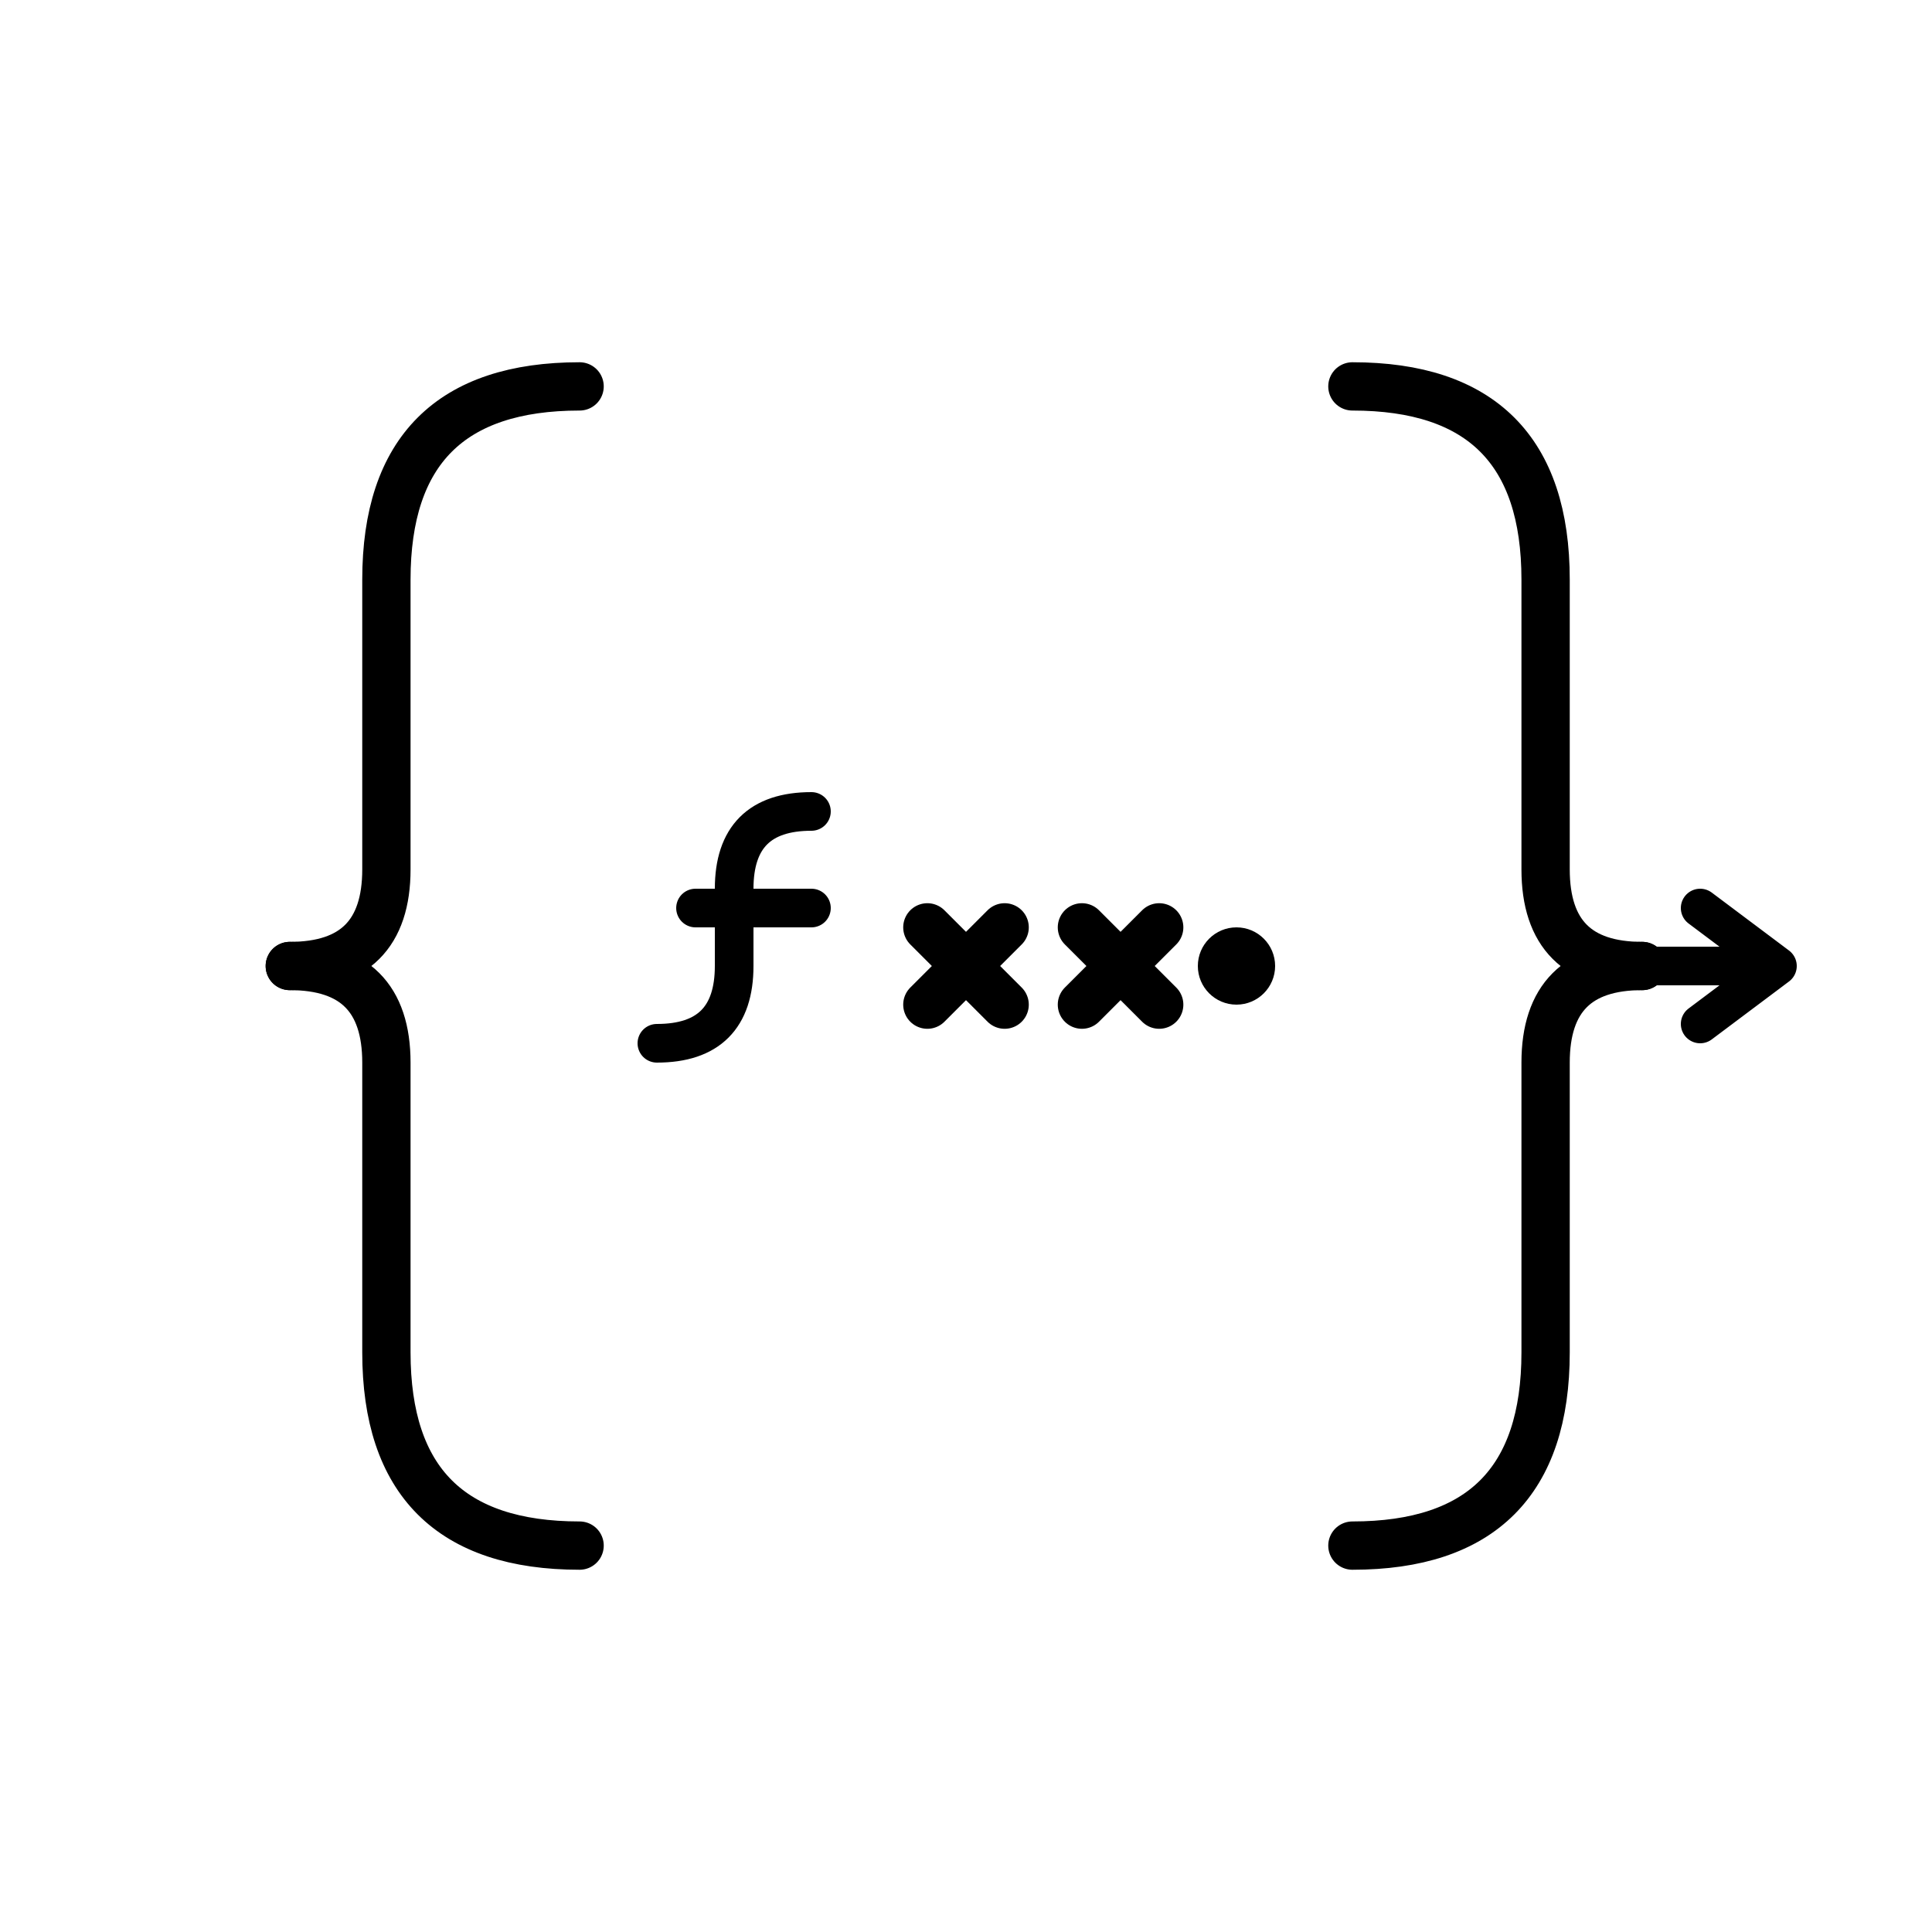
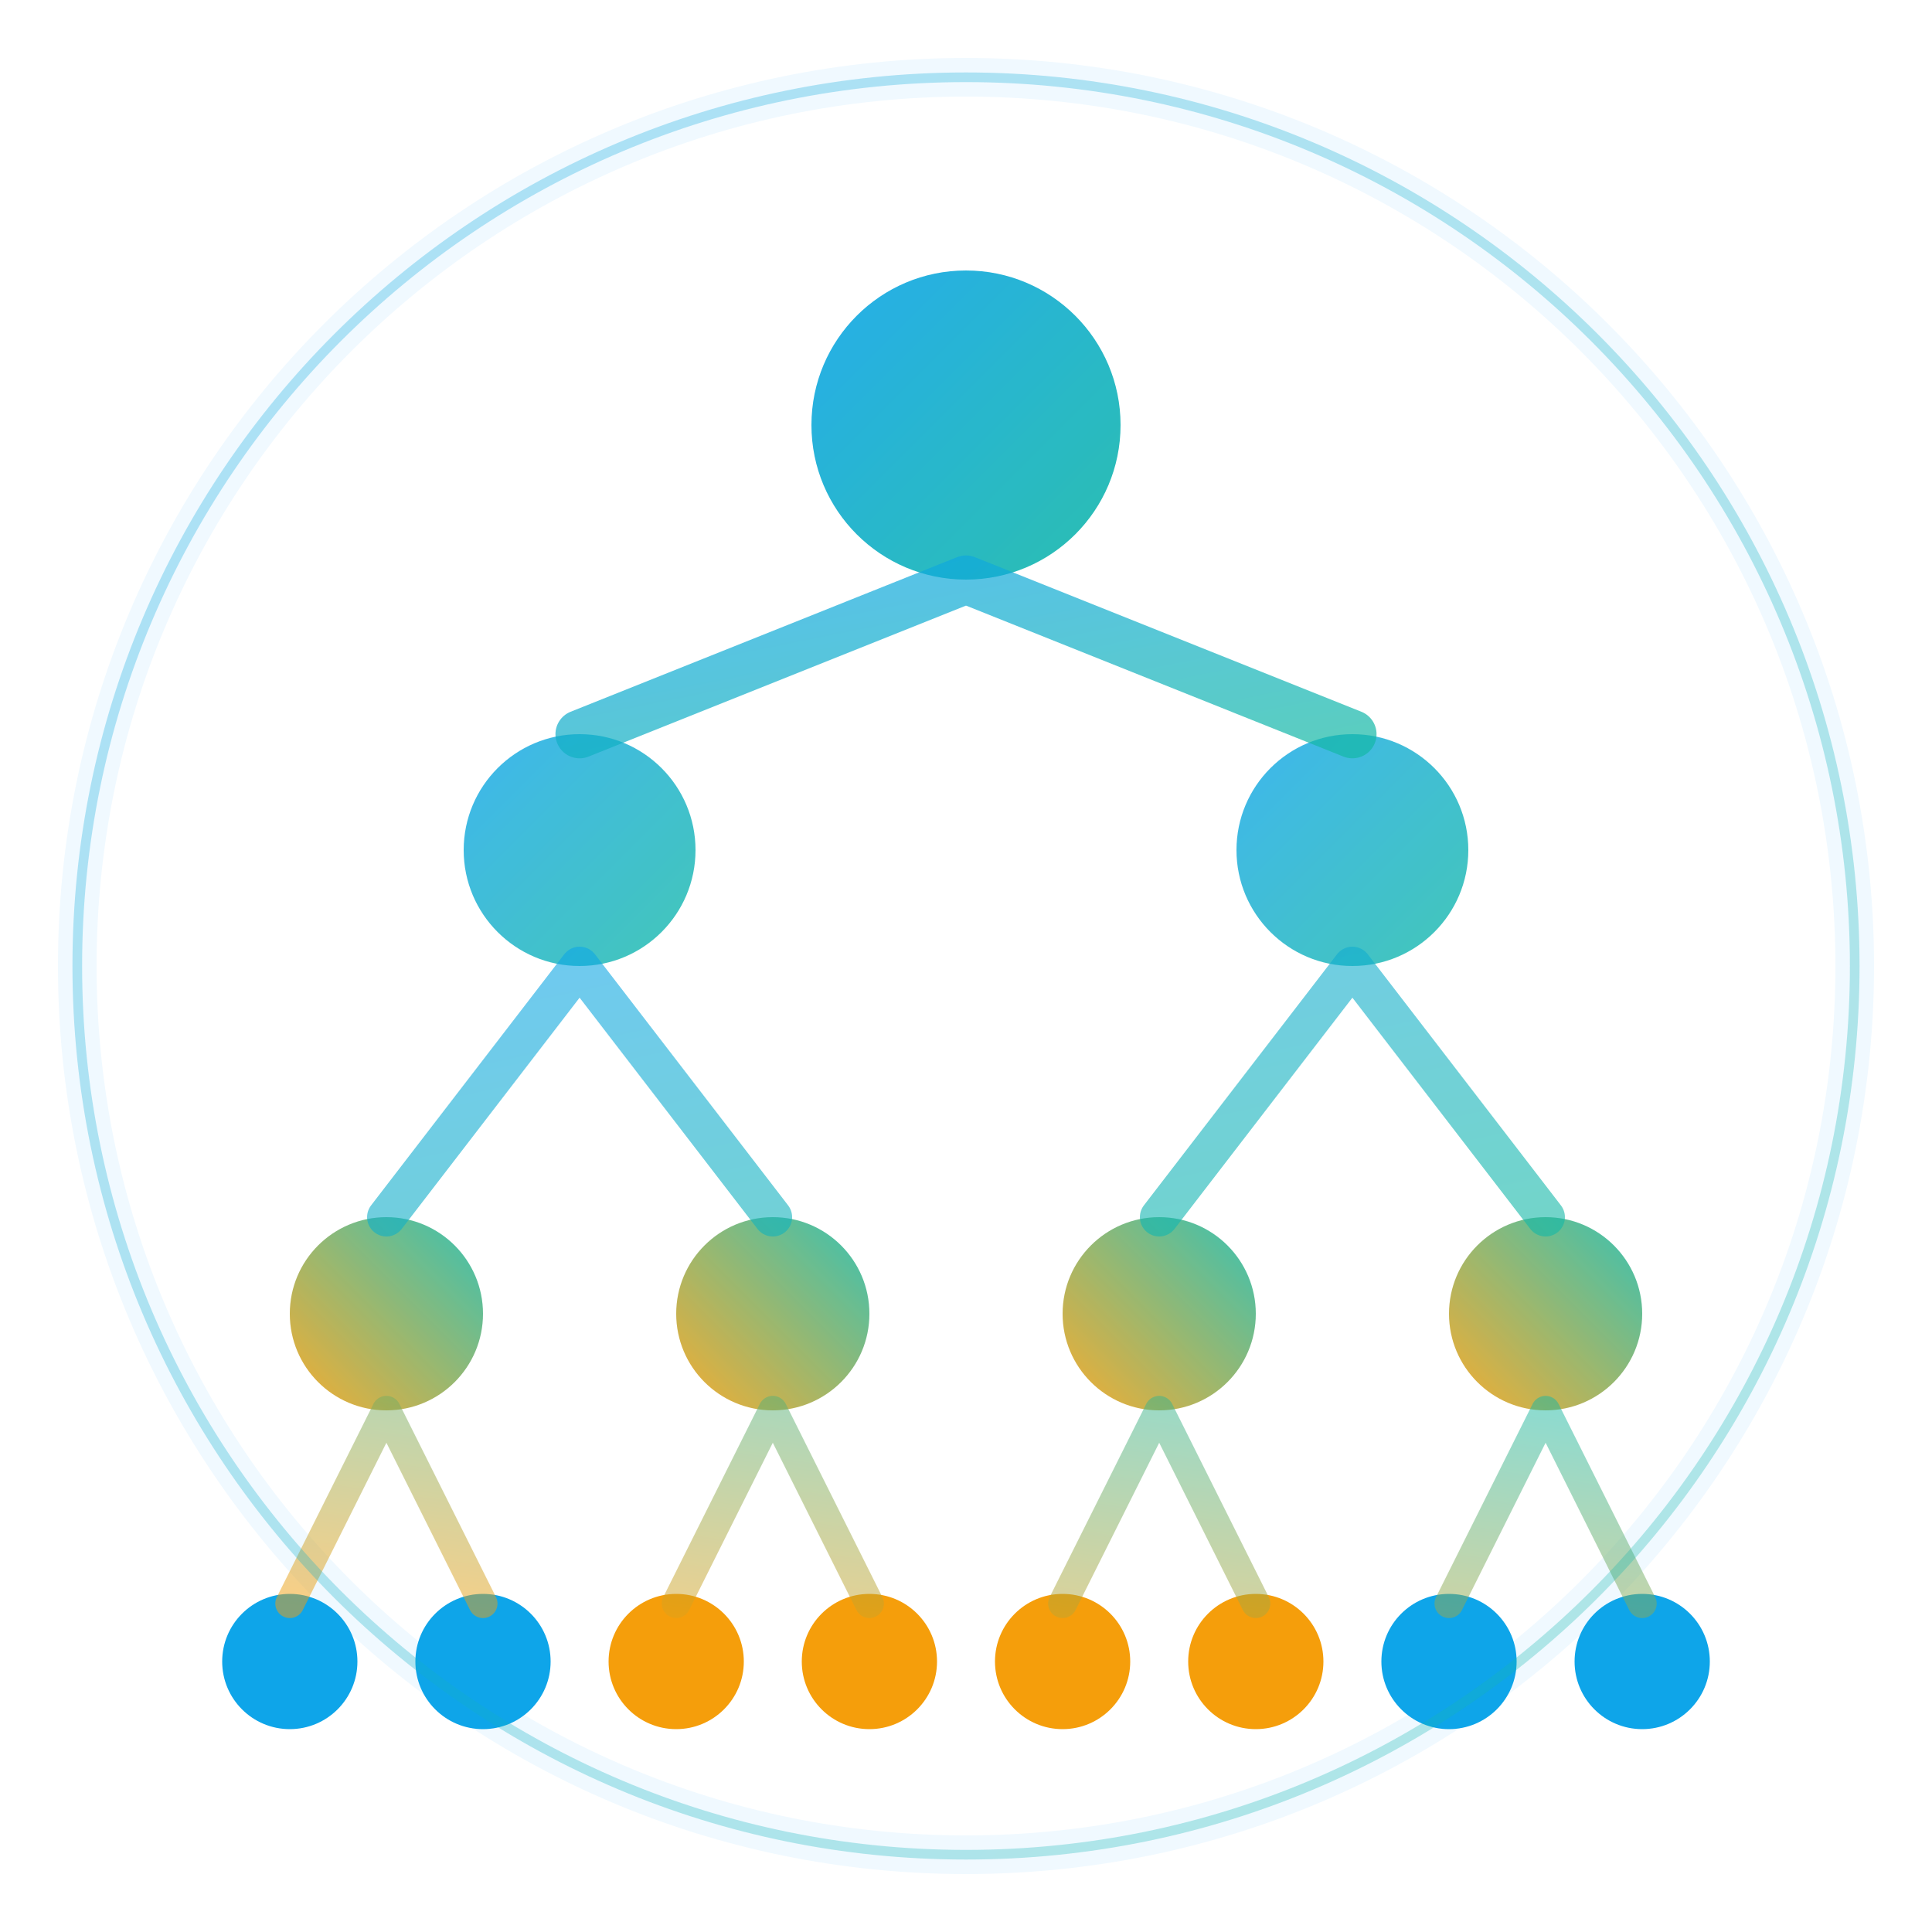
- <svg xmlns="http://www.w3.org/2000/svg" viewBox="0 0 100 100" fill="none" stroke="currentColor" stroke-width="2.5" stroke-linecap="round" stroke-linejoin="round">
-   <path d="M30 20 Q20 20 20 30 L20 45 Q20 50 15 50" />
-   <path d="M30 80 Q20 80 20 70 L20 55 Q20 50 15 50" />
-   <path d="M70 20 Q80 20 80 30 L80 45 Q80 50 85 50" />
-   <path d="M70 80 Q80 80 80 70 L80 55 Q80 50 85 50" />
-   <path d="M42 42 Q38 42 38 46 L38 50 Q38 54 34 54" stroke-width="2" />
-   <path d="M36 47 L42 47" stroke-width="2" />
-   <path d="M48 48 L52 52 M52 48 L48 52" stroke-width="2.5" />
-   <path d="M56 48 L60 52 M60 48 L56 52" stroke-width="2.5" />
-   <circle cx="64" cy="50" r="2" fill="currentColor" stroke="none" />
-   <path d="M85 50 L92 50 M88 47 L92 50 L88 53" stroke-width="2" />
+ <svg xmlns="http://www.w3.org/2000/svg" viewBox="0 0 100 100">
+   <defs>
+     <linearGradient id="v1-grad" x1="0%" y1="0%" x2="100%" y2="100%">
+       <stop offset="0%" stop-color="#0EA5E9" />
+       <stop offset="100%" stop-color="#14B8A6" />
+     </linearGradient>
+     <linearGradient id="v1-grad2" x1="0%" y1="100%" x2="100%" y2="0%">
+       <stop offset="0%" stop-color="#F59E0B" />
+       <stop offset="100%" stop-color="#14B8A6" />
+     </linearGradient>
+   </defs>
+   <circle cx="50" cy="50" r="46" fill="none" stroke="#F0F9FF" stroke-width="2" />
+   <circle cx="50" cy="22" r="8" fill="url(#v1-grad)" opacity="0.9" />
+   <circle cx="30" cy="44" r="6" fill="url(#v1-grad)" opacity="0.8" />
+   <circle cx="70" cy="44" r="6" fill="url(#v1-grad)" opacity="0.8" />
+   <circle cx="20" cy="68" r="5" fill="url(#v1-grad2)" opacity="0.85" />
+   <circle cx="40" cy="68" r="5" fill="url(#v1-grad2)" opacity="0.85" />
+   <circle cx="60" cy="68" r="5" fill="url(#v1-grad2)" opacity="0.85" />
+   <circle cx="80" cy="68" r="5" fill="url(#v1-grad2)" opacity="0.85" />
+   <circle cx="15" cy="86" r="3.5" fill="#0EA5E9" />
+   <circle cx="25" cy="86" r="3.5" fill="#0EA5E9" />
+   <circle cx="35" cy="86" r="3.5" fill="#F59E0B" />
+   <circle cx="45" cy="86" r="3.5" fill="#F59E0B" />
+   <circle cx="55" cy="86" r="3.5" fill="#F59E0B" />
+   <circle cx="65" cy="86" r="3.5" fill="#F59E0B" />
+   <circle cx="75" cy="86" r="3.5" fill="#0EA5E9" />
+   <circle cx="85" cy="86" r="3.5" fill="#0EA5E9" />
+   <path d="M50 30 L30 38 M50 30 L70 38" stroke="url(#v1-grad)" stroke-width="2.5" stroke-linecap="round" fill="none" opacity="0.7" />
+   <path d="M30 50 L20 63 M30 50 L40 63 M70 50 L60 63 M70 50 L80 63" stroke="url(#v1-grad)" stroke-width="2" stroke-linecap="round" fill="none" opacity="0.6" />
+   <path d="M20 73 L15 83 M20 73 L25 83 M40 73 L35 83 M40 73 L45 83 M60 73 L55 83 M60 73 L65 83 M80 73 L75 83 M80 73 L85 83" stroke="url(#v1-grad2)" stroke-width="1.5" stroke-linecap="round" fill="none" opacity="0.5" />
+   <circle cx="50" cy="50" r="46" fill="none" stroke="url(#v1-grad)" stroke-width="0.5" opacity="0.3" />
</svg>
